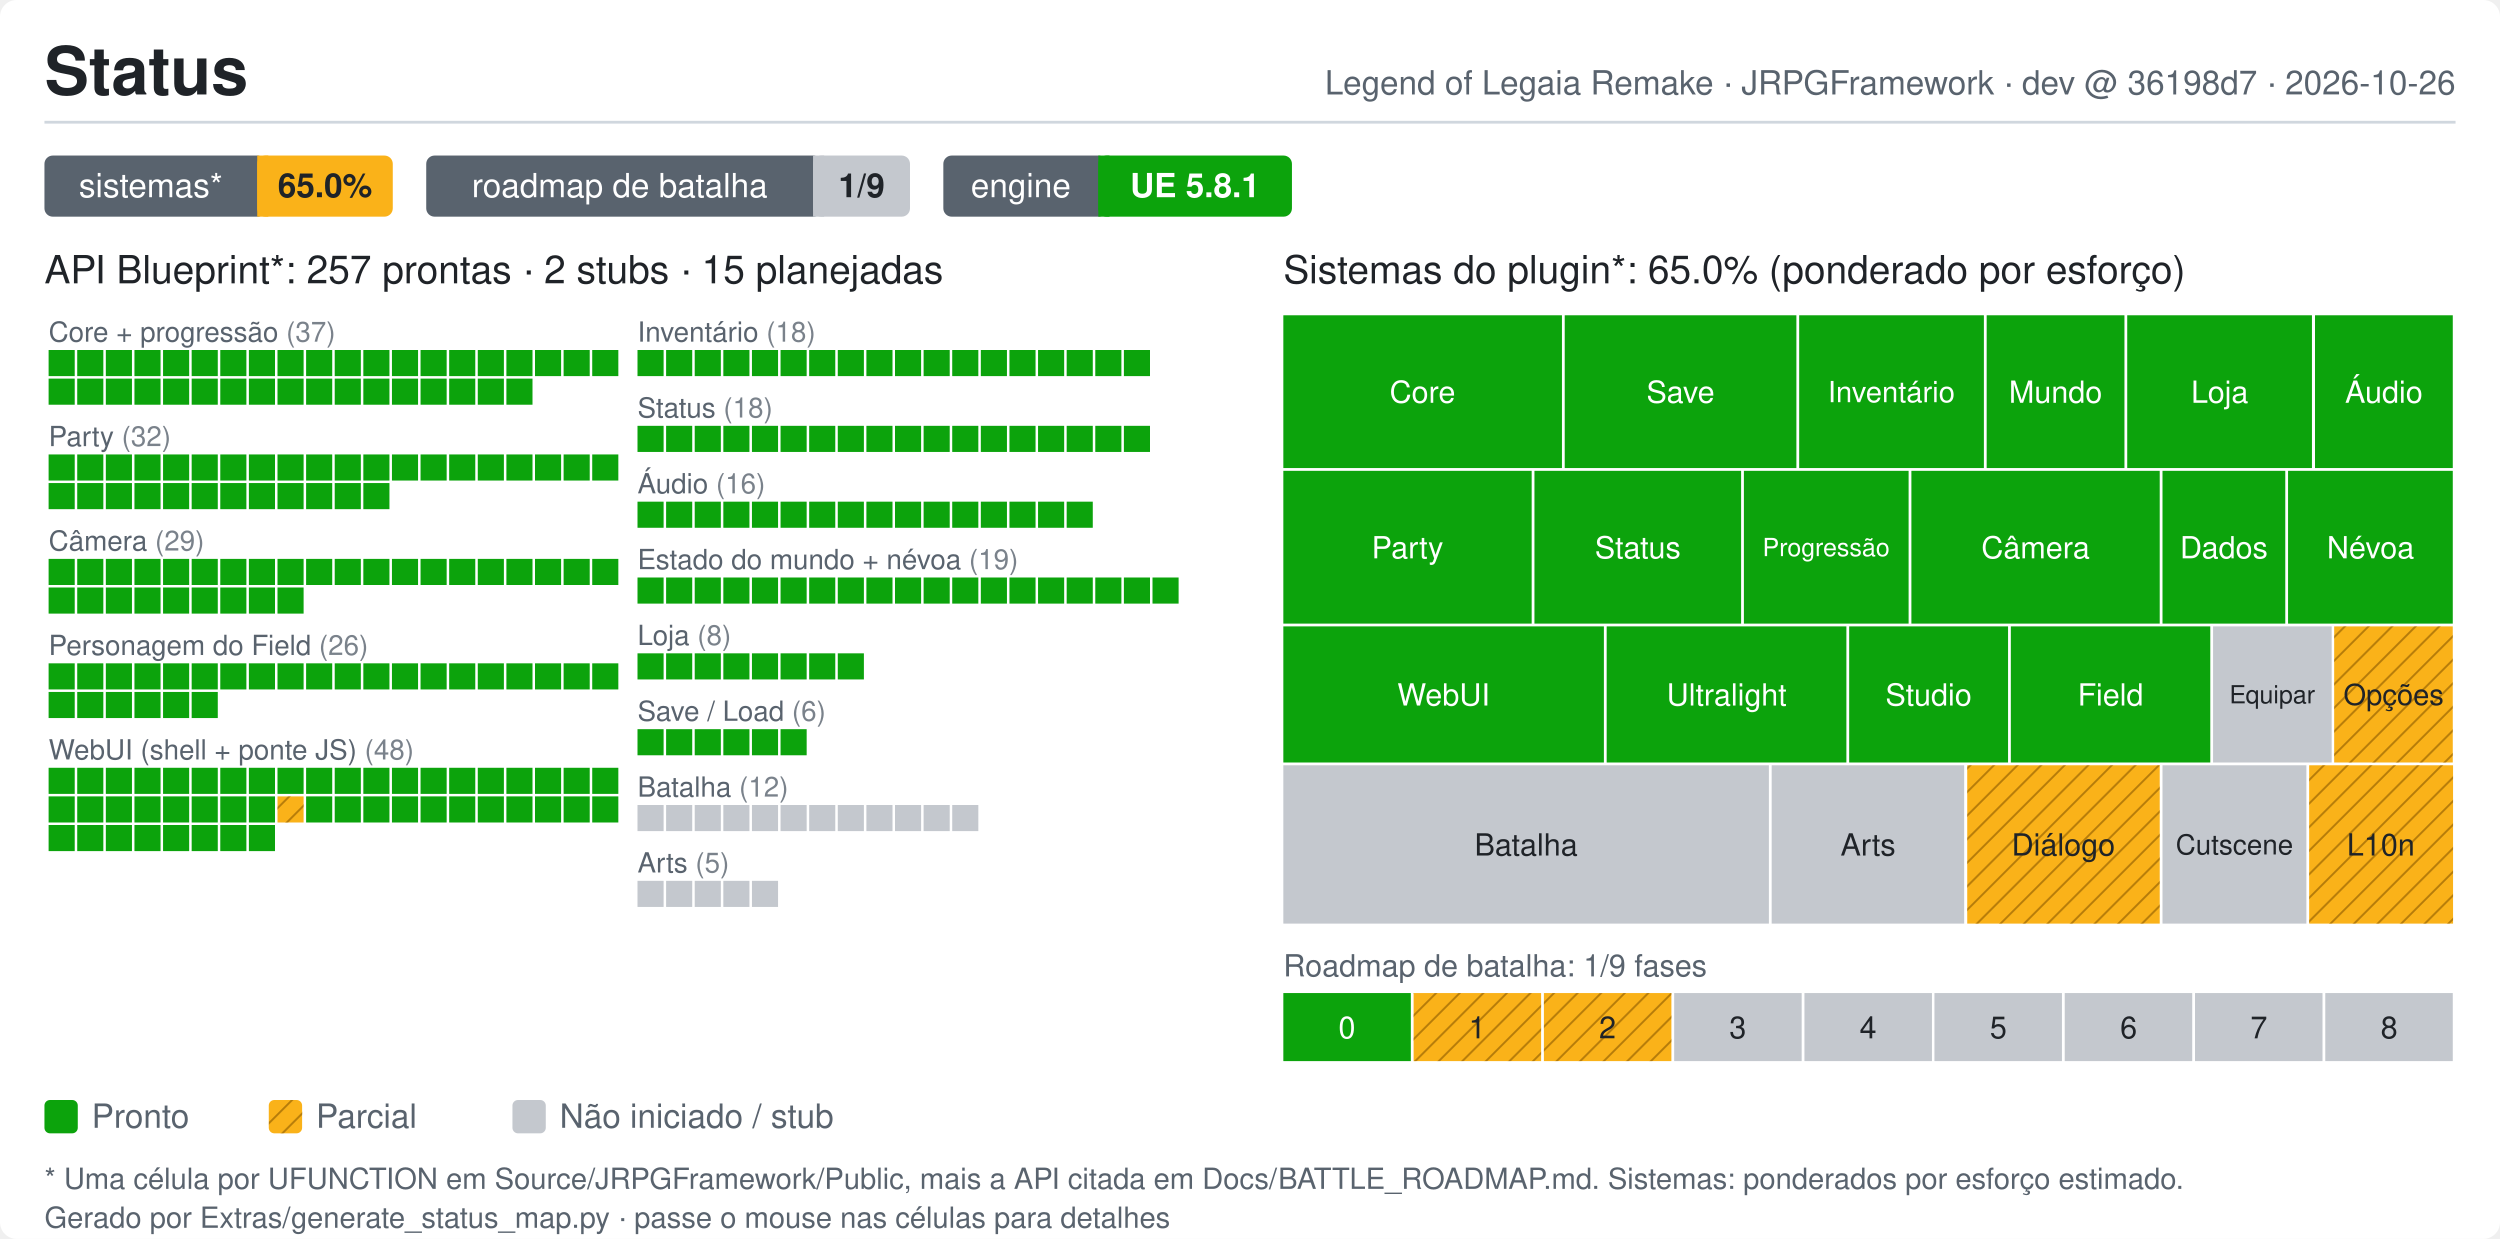
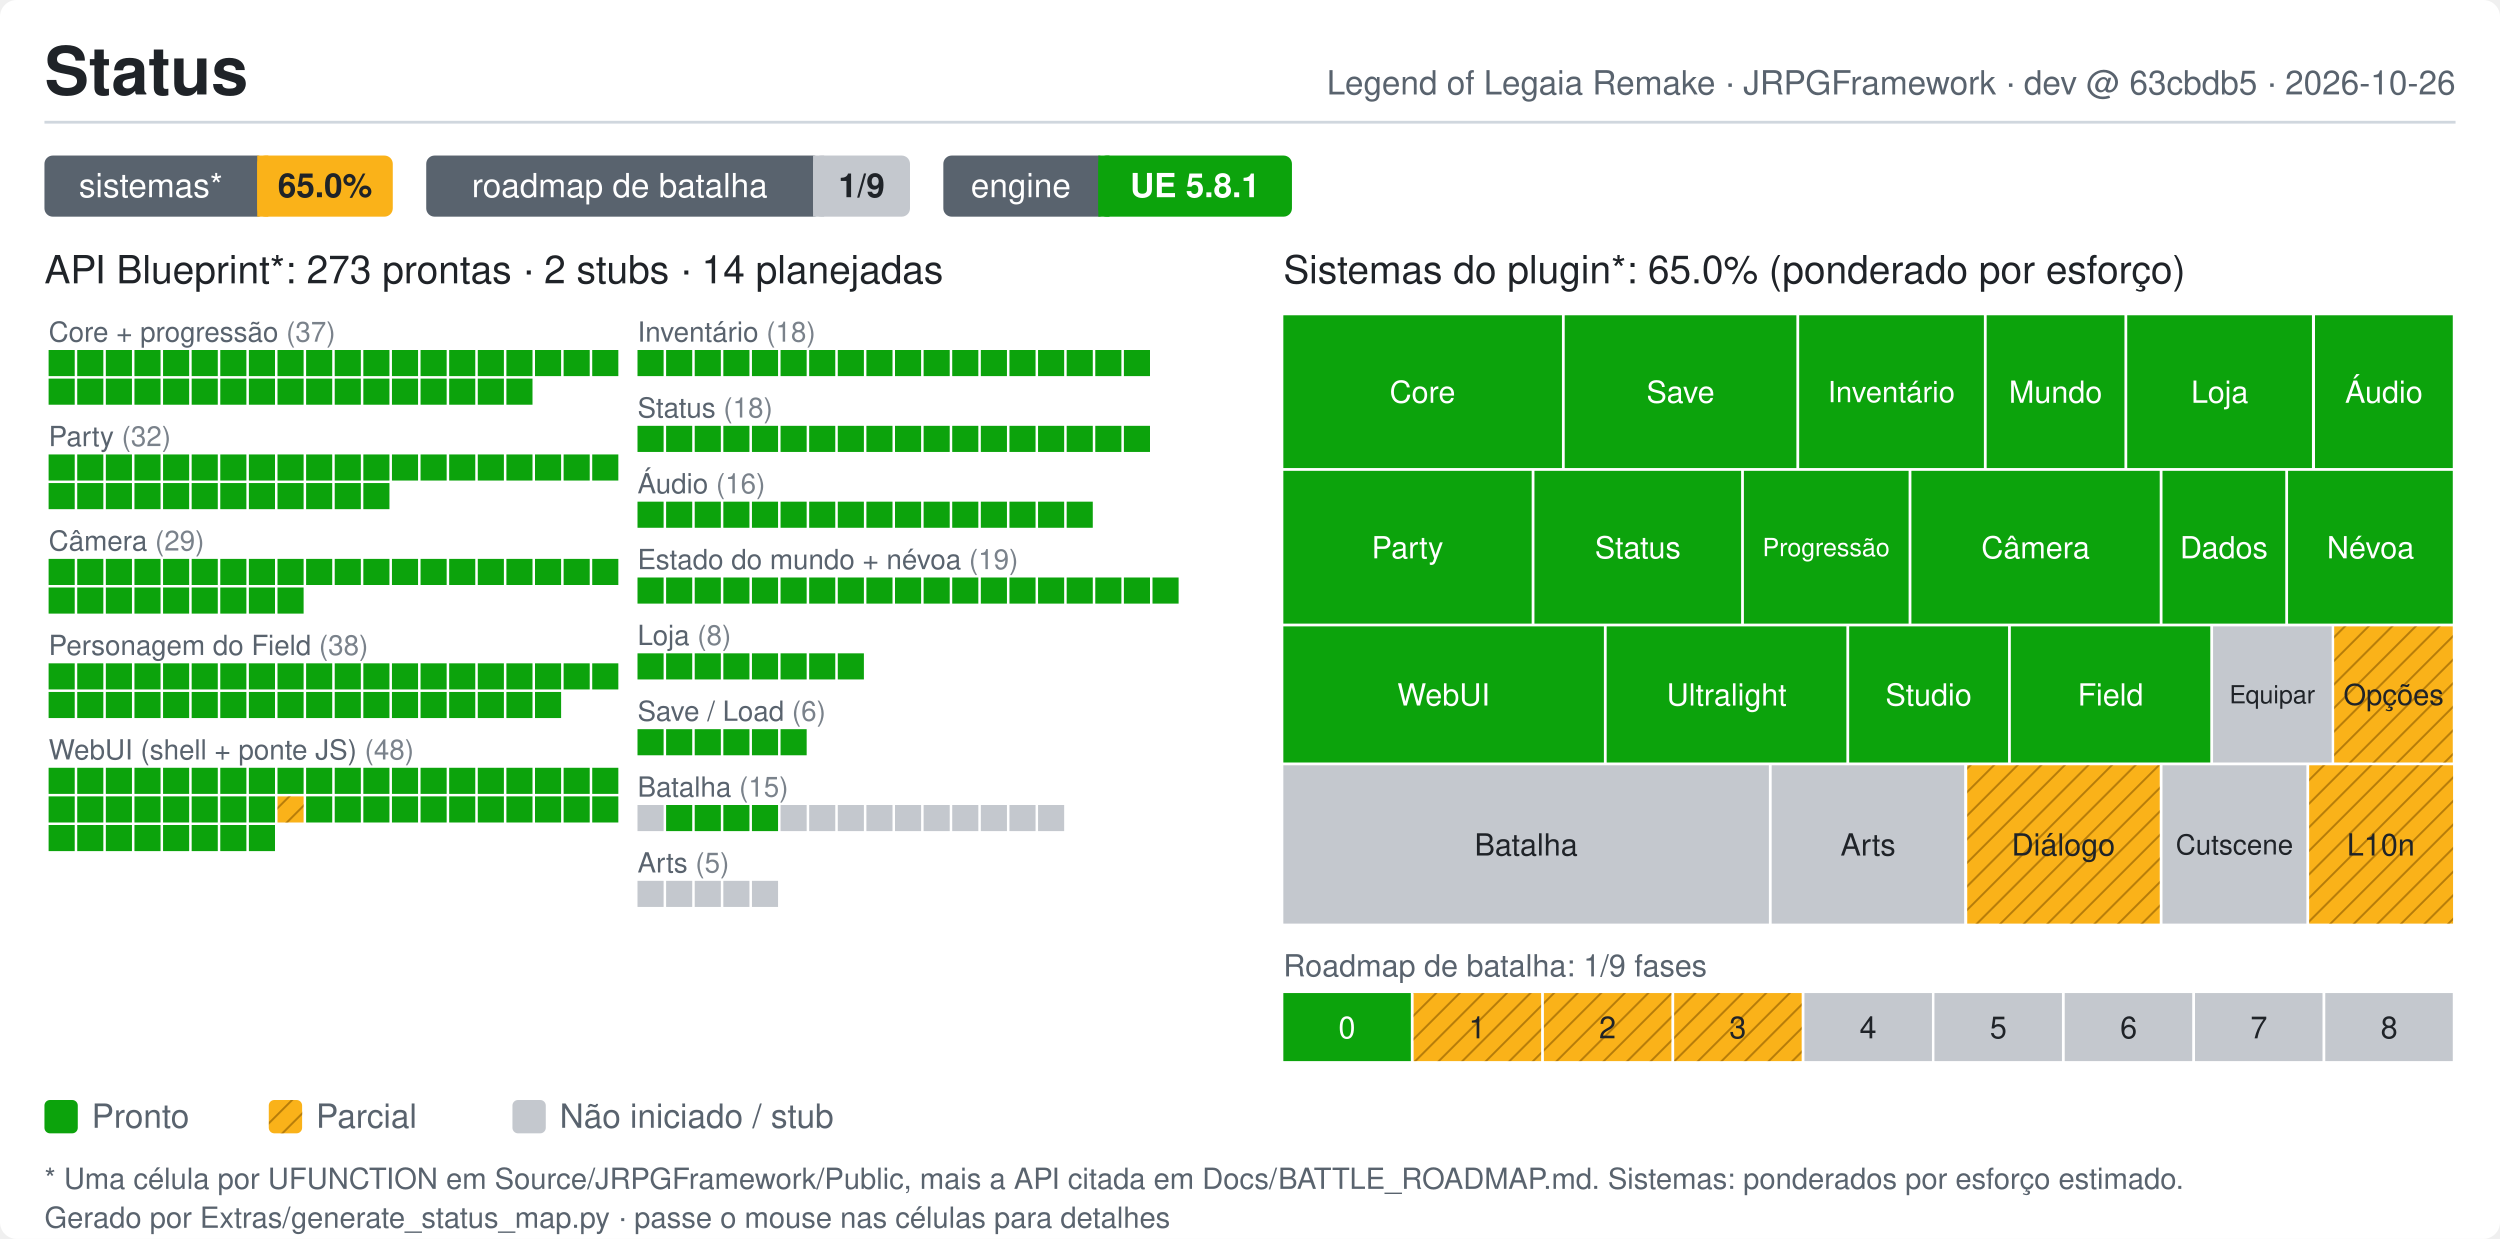
<svg xmlns="http://www.w3.org/2000/svg" width="900" height="446" viewBox="0 0 900 446" font-family="-apple-system,BlinkMacSystemFont,'Segoe UI',Helvetica,Arial,sans-serif" role="img" aria-labelledby="status-title">
  <style>
  .bg { fill: #ffffff; }
  .rule { stroke: #d0d7de; }
  .t1 { fill: #1f2328; }
  .t2 { fill: #59636e; }
  .ok { fill: #0ca30c; }
  .partial { fill: #fab219; }
  .pending { fill: #c4c8ce; }
  .hatch { stroke: #8a5a00; }
  .badge-k { fill: #59636e; }
  .badge-t { fill: #ffffff; }
  .txt-dark { fill: #1f2328; }
  .txt-pending { fill: #1f2328; }
  .panel { fill: #ffffff; }
  @media (prefers-color-scheme: dark) {
    .bg { fill: #0d1117; }
    .rule { stroke: #30363d; }
    .t1 { fill: #e6edf3; }
    .t2 { fill: #9198a1; }
    .pending { fill: #4b525c; }
    .badge-k { fill: #3d444d; }
    .txt-pending { fill: #e6edf3; }
    .panel { fill: #0d1117; }
  }
</style>
  <defs>
    <pattern id="hatch" width="6" height="6" patternUnits="userSpaceOnUse" patternTransform="rotate(45)">
      <line class="hatch" x1="0" y1="0" x2="0" y2="6" stroke-width="1.5" stroke-opacity=".55" />
    </pattern>
  </defs>
  <rect class="bg" width="900" height="446" rx="6" />
  <text class="t1" x="16" y="34" font-size="24" font-weight="600">Status</text>
-   <text class="t2" x="884" y="34" font-size="12" text-anchor="end">Legend of Legaia Remake · JRPGFramework · dev @ 36198d7 · 2026-10-26</text>
+   <text class="t2" x="884" y="34" font-size="12" text-anchor="end">Legend of Legaia Remake · JRPGFramework · dev @ 63cbdb5 · 2026-10-26</text>
  <line class="rule" x1="16" y1="44" x2="884" y2="44" stroke-width="1" />
  <rect class="badge-k" x="16" y="56" width="79.6" height="22" rx="3" />
  <rect class="partial" x="92.6" y="56" width="48.8" height="22" rx="3" />
  <rect class="partial" x="92.6" y="56" width="4" height="22" />
  <text class="badge-t" x="54.3" y="71" font-size="12" text-anchor="middle">sistemas*</text>
  <text class="txt-dark" x="117.0" y="71" font-size="12" font-weight="600" text-anchor="middle">65.0%</text>
  <rect class="badge-k" x="153.44" y="56" width="142.3" height="22" rx="3" />
  <rect class="pending" x="292.7" y="56" width="34.9" height="22" rx="3" />
  <rect class="pending" x="292.7" y="56" width="4" height="22" />
  <text class="badge-t" x="223.1" y="71" font-size="12" text-anchor="middle">roadmap de batalha</text>
  <text class="txt-pending" x="310.2" y="71" font-size="12" font-weight="600" text-anchor="middle">1/9</text>
  <rect class="badge-k" x="339.6" y="56" width="58.8" height="22" rx="3" />
  <rect class="ok" x="395.4" y="56" width="69.7" height="22" rx="3" />
  <rect class="ok" x="395.4" y="56" width="4" height="22" />
  <text class="badge-t" x="367.5" y="71" font-size="12" text-anchor="middle">engine</text>
  <text class="badge-t" x="430.2" y="71" font-size="12" font-weight="600" text-anchor="middle">UE 5.8.1</text>
-   <text class="t1" x="16" y="102" font-size="14">API Blueprint*: 257 prontas · 2 stubs · 15 planejadas</text>
+   <text class="t1" x="16" y="102" font-size="14">API Blueprint*: 273 prontas · 2 stubs · 14 planejadas</text>
  <rect class="panel" x="16" y="112" width="424" height="270" />
  <text class="t2" x="17.5" y="123.0" font-size="10">Core + progressão <tspan class="t2" fill-opacity=".8">(37)</tspan>
  </text>
  <rect class="ok" x="17.5" y="126.0" width="9.4" height="9.4" />
  <rect class="ok" x="27.8" y="126.0" width="9.4" height="9.4" />
  <rect class="ok" x="38.1" y="126.0" width="9.4" height="9.4" />
  <rect class="ok" x="48.4" y="126.0" width="9.4" height="9.4" />
  <rect class="ok" x="58.7" y="126.0" width="9.4" height="9.4" />
  <rect class="ok" x="69.0" y="126.0" width="9.4" height="9.4" />
  <rect class="ok" x="79.3" y="126.0" width="9.4" height="9.4" />
  <rect class="ok" x="89.6" y="126.0" width="9.4" height="9.4" />
  <rect class="ok" x="99.9" y="126.0" width="9.4" height="9.4" />
  <rect class="ok" x="110.2" y="126.0" width="9.4" height="9.4" />
  <rect class="ok" x="120.5" y="126.0" width="9.4" height="9.4" />
  <rect class="ok" x="130.8" y="126.0" width="9.4" height="9.4" />
  <rect class="ok" x="141.1" y="126.0" width="9.4" height="9.4" />
  <rect class="ok" x="151.4" y="126.0" width="9.4" height="9.4" />
  <rect class="ok" x="161.7" y="126.0" width="9.4" height="9.4" />
  <rect class="ok" x="172.0" y="126.0" width="9.4" height="9.4" />
  <rect class="ok" x="182.3" y="126.0" width="9.4" height="9.4" />
  <rect class="ok" x="192.6" y="126.0" width="9.4" height="9.4" />
  <rect class="ok" x="202.9" y="126.0" width="9.4" height="9.4" />
  <rect class="ok" x="213.2" y="126.0" width="9.4" height="9.4" />
  <rect class="ok" x="17.5" y="136.3" width="9.4" height="9.4" />
  <rect class="ok" x="27.8" y="136.3" width="9.4" height="9.4" />
  <rect class="ok" x="38.1" y="136.3" width="9.4" height="9.4" />
  <rect class="ok" x="48.4" y="136.3" width="9.4" height="9.4" />
  <rect class="ok" x="58.7" y="136.3" width="9.4" height="9.4" />
  <rect class="ok" x="69.0" y="136.3" width="9.4" height="9.4" />
  <rect class="ok" x="79.3" y="136.3" width="9.4" height="9.4" />
  <rect class="ok" x="89.6" y="136.3" width="9.4" height="9.4" />
  <rect class="ok" x="99.9" y="136.3" width="9.4" height="9.4" />
  <rect class="ok" x="110.2" y="136.3" width="9.4" height="9.4" />
  <rect class="ok" x="120.5" y="136.3" width="9.4" height="9.4" />
  <rect class="ok" x="130.8" y="136.3" width="9.4" height="9.4" />
  <rect class="ok" x="141.1" y="136.3" width="9.4" height="9.4" />
  <rect class="ok" x="151.4" y="136.3" width="9.4" height="9.4" />
  <rect class="ok" x="161.7" y="136.3" width="9.4" height="9.4" />
  <rect class="ok" x="172.0" y="136.3" width="9.4" height="9.4" />
  <rect class="ok" x="182.3" y="136.3" width="9.4" height="9.4" />
  <text class="t2" x="17.5" y="160.6" font-size="10">Party <tspan class="t2" fill-opacity=".8">(32)</tspan>
  </text>
  <rect class="ok" x="17.5" y="163.6" width="9.4" height="9.4" />
  <rect class="ok" x="27.8" y="163.6" width="9.4" height="9.4" />
  <rect class="ok" x="38.1" y="163.6" width="9.4" height="9.4" />
  <rect class="ok" x="48.4" y="163.6" width="9.4" height="9.4" />
  <rect class="ok" x="58.7" y="163.6" width="9.4" height="9.4" />
  <rect class="ok" x="69.0" y="163.6" width="9.4" height="9.4" />
  <rect class="ok" x="79.3" y="163.6" width="9.4" height="9.4" />
  <rect class="ok" x="89.6" y="163.6" width="9.4" height="9.4" />
  <rect class="ok" x="99.9" y="163.6" width="9.4" height="9.4" />
  <rect class="ok" x="110.2" y="163.6" width="9.4" height="9.4" />
  <rect class="ok" x="120.5" y="163.6" width="9.4" height="9.4" />
  <rect class="ok" x="130.8" y="163.6" width="9.4" height="9.4" />
  <rect class="ok" x="141.1" y="163.6" width="9.4" height="9.4" />
  <rect class="ok" x="151.4" y="163.6" width="9.4" height="9.4" />
  <rect class="ok" x="161.7" y="163.6" width="9.4" height="9.4" />
  <rect class="ok" x="172.0" y="163.6" width="9.4" height="9.4" />
  <rect class="ok" x="182.3" y="163.6" width="9.4" height="9.4" />
  <rect class="ok" x="192.6" y="163.6" width="9.4" height="9.4" />
  <rect class="ok" x="202.9" y="163.6" width="9.4" height="9.4" />
  <rect class="ok" x="213.2" y="163.6" width="9.4" height="9.4" />
  <rect class="ok" x="17.5" y="173.9" width="9.4" height="9.4" />
  <rect class="ok" x="27.8" y="173.9" width="9.4" height="9.4" />
  <rect class="ok" x="38.1" y="173.9" width="9.4" height="9.4" />
  <rect class="ok" x="48.4" y="173.9" width="9.4" height="9.4" />
  <rect class="ok" x="58.7" y="173.9" width="9.4" height="9.4" />
  <rect class="ok" x="69.0" y="173.9" width="9.4" height="9.4" />
  <rect class="ok" x="79.3" y="173.9" width="9.4" height="9.4" />
  <rect class="ok" x="89.6" y="173.9" width="9.4" height="9.4" />
  <rect class="ok" x="99.9" y="173.9" width="9.4" height="9.4" />
  <rect class="ok" x="110.2" y="173.9" width="9.4" height="9.4" />
  <rect class="ok" x="120.5" y="173.9" width="9.4" height="9.4" />
  <rect class="ok" x="130.8" y="173.9" width="9.4" height="9.4" />
  <text class="t2" x="17.5" y="198.2" font-size="10">Câmera <tspan class="t2" fill-opacity=".8">(29)</tspan>
  </text>
  <rect class="ok" x="17.5" y="201.2" width="9.4" height="9.4" />
  <rect class="ok" x="27.8" y="201.2" width="9.4" height="9.4" />
  <rect class="ok" x="38.1" y="201.2" width="9.4" height="9.4" />
  <rect class="ok" x="48.4" y="201.2" width="9.4" height="9.4" />
  <rect class="ok" x="58.7" y="201.2" width="9.4" height="9.4" />
  <rect class="ok" x="69.0" y="201.2" width="9.4" height="9.4" />
  <rect class="ok" x="79.3" y="201.2" width="9.4" height="9.4" />
  <rect class="ok" x="89.6" y="201.2" width="9.4" height="9.4" />
  <rect class="ok" x="99.9" y="201.2" width="9.4" height="9.4" />
  <rect class="ok" x="110.2" y="201.2" width="9.4" height="9.4" />
  <rect class="ok" x="120.5" y="201.2" width="9.4" height="9.4" />
  <rect class="ok" x="130.8" y="201.2" width="9.4" height="9.4" />
  <rect class="ok" x="141.1" y="201.2" width="9.4" height="9.4" />
  <rect class="ok" x="151.4" y="201.2" width="9.4" height="9.4" />
  <rect class="ok" x="161.7" y="201.2" width="9.4" height="9.4" />
  <rect class="ok" x="172.0" y="201.2" width="9.4" height="9.4" />
  <rect class="ok" x="182.3" y="201.2" width="9.4" height="9.4" />
  <rect class="ok" x="192.6" y="201.2" width="9.4" height="9.4" />
  <rect class="ok" x="202.9" y="201.2" width="9.4" height="9.4" />
  <rect class="ok" x="213.2" y="201.2" width="9.4" height="9.4" />
  <rect class="ok" x="17.5" y="211.5" width="9.4" height="9.4" />
  <rect class="ok" x="27.8" y="211.5" width="9.4" height="9.4" />
  <rect class="ok" x="38.1" y="211.5" width="9.4" height="9.4" />
  <rect class="ok" x="48.4" y="211.5" width="9.4" height="9.4" />
  <rect class="ok" x="58.7" y="211.5" width="9.4" height="9.4" />
  <rect class="ok" x="69.0" y="211.5" width="9.4" height="9.4" />
  <rect class="ok" x="79.3" y="211.5" width="9.4" height="9.4" />
  <rect class="ok" x="89.6" y="211.5" width="9.4" height="9.4" />
  <rect class="ok" x="99.9" y="211.5" width="9.4" height="9.4" />
-   <text class="t2" x="17.5" y="235.8" font-size="10">Personagem do Field <tspan class="t2" fill-opacity=".8">(26)</tspan>
+   <text class="t2" x="17.5" y="235.8" font-size="10">Personagem do Field <tspan class="t2" fill-opacity=".8">(38)</tspan>
  </text>
  <rect class="ok" x="17.5" y="238.8" width="9.4" height="9.4" />
  <rect class="ok" x="27.8" y="238.8" width="9.4" height="9.4" />
  <rect class="ok" x="38.1" y="238.8" width="9.4" height="9.4" />
  <rect class="ok" x="48.4" y="238.8" width="9.4" height="9.4" />
  <rect class="ok" x="58.7" y="238.8" width="9.4" height="9.4" />
  <rect class="ok" x="69.0" y="238.8" width="9.4" height="9.4" />
  <rect class="ok" x="79.3" y="238.8" width="9.4" height="9.4" />
  <rect class="ok" x="89.6" y="238.8" width="9.4" height="9.4" />
  <rect class="ok" x="99.9" y="238.8" width="9.4" height="9.4" />
  <rect class="ok" x="110.2" y="238.8" width="9.4" height="9.4" />
  <rect class="ok" x="120.5" y="238.8" width="9.4" height="9.4" />
  <rect class="ok" x="130.8" y="238.8" width="9.4" height="9.4" />
  <rect class="ok" x="141.1" y="238.8" width="9.4" height="9.4" />
  <rect class="ok" x="151.4" y="238.8" width="9.4" height="9.4" />
  <rect class="ok" x="161.7" y="238.8" width="9.4" height="9.4" />
  <rect class="ok" x="172.0" y="238.8" width="9.4" height="9.4" />
  <rect class="ok" x="182.3" y="238.8" width="9.4" height="9.4" />
  <rect class="ok" x="192.6" y="238.8" width="9.4" height="9.4" />
  <rect class="ok" x="202.9" y="238.8" width="9.4" height="9.4" />
  <rect class="ok" x="213.2" y="238.8" width="9.4" height="9.4" />
  <rect class="ok" x="17.5" y="249.1" width="9.4" height="9.4" />
  <rect class="ok" x="27.8" y="249.1" width="9.4" height="9.4" />
  <rect class="ok" x="38.1" y="249.1" width="9.4" height="9.4" />
  <rect class="ok" x="48.4" y="249.1" width="9.4" height="9.4" />
  <rect class="ok" x="58.7" y="249.1" width="9.4" height="9.4" />
  <rect class="ok" x="69.0" y="249.1" width="9.4" height="9.4" />
+   <rect class="ok" x="79.3" y="249.1" width="9.4" height="9.4" />
+   <rect class="ok" x="89.6" y="249.1" width="9.4" height="9.4" />
+   <rect class="ok" x="99.9" y="249.1" width="9.4" height="9.4" />
+   <rect class="ok" x="110.2" y="249.1" width="9.4" height="9.4" />
+   <rect class="ok" x="120.5" y="249.1" width="9.4" height="9.4" />
+   <rect class="ok" x="130.8" y="249.1" width="9.4" height="9.4" />
+   <rect class="ok" x="141.1" y="249.1" width="9.4" height="9.4" />
+   <rect class="ok" x="151.4" y="249.1" width="9.4" height="9.4" />
+   <rect class="ok" x="161.7" y="249.1" width="9.4" height="9.4" />
+   <rect class="ok" x="172.0" y="249.1" width="9.4" height="9.4" />
+   <rect class="ok" x="182.3" y="249.1" width="9.4" height="9.4" />
+   <rect class="ok" x="192.6" y="249.1" width="9.4" height="9.4" />
  <text class="t2" x="17.5" y="273.4" font-size="10">WebUI (shell + ponte JS) <tspan class="t2" fill-opacity=".8">(48)</tspan>
  </text>
  <rect class="ok" x="17.5" y="276.4" width="9.4" height="9.4" />
  <rect class="ok" x="27.8" y="276.4" width="9.4" height="9.4" />
  <rect class="ok" x="38.1" y="276.4" width="9.4" height="9.4" />
  <rect class="ok" x="48.4" y="276.4" width="9.4" height="9.4" />
  <rect class="ok" x="58.7" y="276.4" width="9.4" height="9.4" />
  <rect class="ok" x="69.0" y="276.4" width="9.4" height="9.4" />
  <rect class="ok" x="79.3" y="276.4" width="9.4" height="9.4" />
  <rect class="ok" x="89.6" y="276.4" width="9.4" height="9.4" />
  <rect class="ok" x="99.9" y="276.4" width="9.4" height="9.4" />
  <rect class="ok" x="110.2" y="276.4" width="9.4" height="9.4" />
  <rect class="ok" x="120.5" y="276.4" width="9.4" height="9.4" />
  <rect class="ok" x="130.8" y="276.4" width="9.4" height="9.4" />
  <rect class="ok" x="141.1" y="276.4" width="9.4" height="9.4" />
  <rect class="ok" x="151.4" y="276.4" width="9.4" height="9.4" />
  <rect class="ok" x="161.7" y="276.4" width="9.4" height="9.4" />
  <rect class="ok" x="172.0" y="276.4" width="9.4" height="9.4" />
  <rect class="ok" x="182.3" y="276.4" width="9.4" height="9.4" />
  <rect class="ok" x="192.6" y="276.4" width="9.4" height="9.4" />
  <rect class="ok" x="202.9" y="276.4" width="9.4" height="9.4" />
  <rect class="ok" x="213.2" y="276.4" width="9.4" height="9.4" />
  <rect class="ok" x="17.5" y="286.7" width="9.4" height="9.4" />
  <rect class="ok" x="27.8" y="286.7" width="9.4" height="9.4" />
  <rect class="ok" x="38.1" y="286.7" width="9.4" height="9.4" />
  <rect class="ok" x="48.4" y="286.7" width="9.4" height="9.4" />
  <rect class="ok" x="58.7" y="286.7" width="9.4" height="9.4" />
  <rect class="ok" x="69.0" y="286.7" width="9.4" height="9.4" />
  <rect class="ok" x="79.3" y="286.7" width="9.4" height="9.4" />
  <rect class="ok" x="89.6" y="286.7" width="9.4" height="9.4" />
  <rect class="partial" x="99.9" y="286.7" width="9.4" height="9.4" />
  <rect x="99.9" y="286.7" width="9.4" height="9.4" fill="url(#hatch)" pointer-events="none" />
  <rect class="ok" x="110.2" y="286.7" width="9.4" height="9.4" />
  <rect class="ok" x="120.5" y="286.7" width="9.4" height="9.4" />
  <rect class="ok" x="130.8" y="286.7" width="9.4" height="9.4" />
  <rect class="ok" x="141.1" y="286.7" width="9.4" height="9.4" />
  <rect class="ok" x="151.4" y="286.7" width="9.4" height="9.4" />
  <rect class="ok" x="161.7" y="286.7" width="9.4" height="9.4" />
  <rect class="ok" x="172.0" y="286.7" width="9.4" height="9.4" />
  <rect class="ok" x="182.3" y="286.7" width="9.4" height="9.4" />
  <rect class="ok" x="192.6" y="286.7" width="9.4" height="9.4" />
  <rect class="ok" x="202.9" y="286.7" width="9.4" height="9.4" />
  <rect class="ok" x="213.2" y="286.7" width="9.4" height="9.4" />
  <rect class="ok" x="17.5" y="297.0" width="9.4" height="9.4" />
  <rect class="ok" x="27.8" y="297.0" width="9.4" height="9.4" />
  <rect class="ok" x="38.1" y="297.0" width="9.4" height="9.4" />
  <rect class="ok" x="48.4" y="297.0" width="9.4" height="9.4" />
  <rect class="ok" x="58.7" y="297.0" width="9.4" height="9.4" />
  <rect class="ok" x="69.0" y="297.0" width="9.4" height="9.4" />
  <rect class="ok" x="79.3" y="297.0" width="9.4" height="9.4" />
  <rect class="ok" x="89.6" y="297.0" width="9.4" height="9.4" />
  <text class="t2" x="229.5" y="123.0" font-size="10">Inventário <tspan class="t2" fill-opacity=".8">(18)</tspan>
  </text>
  <rect class="ok" x="229.5" y="126.0" width="9.4" height="9.4" />
  <rect class="ok" x="239.8" y="126.0" width="9.4" height="9.4" />
  <rect class="ok" x="250.1" y="126.0" width="9.4" height="9.4" />
  <rect class="ok" x="260.4" y="126.0" width="9.4" height="9.4" />
  <rect class="ok" x="270.7" y="126.0" width="9.4" height="9.4" />
  <rect class="ok" x="281.0" y="126.0" width="9.4" height="9.4" />
  <rect class="ok" x="291.3" y="126.0" width="9.4" height="9.4" />
  <rect class="ok" x="301.6" y="126.0" width="9.4" height="9.4" />
  <rect class="ok" x="311.9" y="126.0" width="9.4" height="9.4" />
  <rect class="ok" x="322.2" y="126.0" width="9.4" height="9.4" />
  <rect class="ok" x="332.5" y="126.0" width="9.4" height="9.4" />
  <rect class="ok" x="342.8" y="126.0" width="9.4" height="9.4" />
  <rect class="ok" x="353.1" y="126.0" width="9.4" height="9.4" />
  <rect class="ok" x="363.4" y="126.0" width="9.4" height="9.4" />
  <rect class="ok" x="373.7" y="126.0" width="9.4" height="9.4" />
  <rect class="ok" x="384.0" y="126.0" width="9.4" height="9.4" />
  <rect class="ok" x="394.3" y="126.0" width="9.4" height="9.4" />
  <rect class="ok" x="404.6" y="126.0" width="9.4" height="9.4" />
  <text class="t2" x="229.5" y="150.3" font-size="10">Status <tspan class="t2" fill-opacity=".8">(18)</tspan>
  </text>
  <rect class="ok" x="229.5" y="153.3" width="9.4" height="9.4" />
  <rect class="ok" x="239.8" y="153.3" width="9.4" height="9.4" />
  <rect class="ok" x="250.1" y="153.3" width="9.4" height="9.4" />
  <rect class="ok" x="260.4" y="153.3" width="9.4" height="9.4" />
  <rect class="ok" x="270.7" y="153.3" width="9.4" height="9.4" />
  <rect class="ok" x="281.0" y="153.3" width="9.4" height="9.4" />
  <rect class="ok" x="291.3" y="153.3" width="9.4" height="9.4" />
  <rect class="ok" x="301.6" y="153.3" width="9.4" height="9.4" />
  <rect class="ok" x="311.9" y="153.3" width="9.4" height="9.4" />
  <rect class="ok" x="322.2" y="153.3" width="9.4" height="9.4" />
  <rect class="ok" x="332.5" y="153.3" width="9.4" height="9.4" />
  <rect class="ok" x="342.8" y="153.3" width="9.4" height="9.4" />
  <rect class="ok" x="353.1" y="153.3" width="9.4" height="9.4" />
  <rect class="ok" x="363.4" y="153.3" width="9.4" height="9.4" />
  <rect class="ok" x="373.7" y="153.3" width="9.4" height="9.4" />
  <rect class="ok" x="384.0" y="153.3" width="9.4" height="9.4" />
  <rect class="ok" x="394.3" y="153.3" width="9.4" height="9.4" />
  <rect class="ok" x="404.6" y="153.3" width="9.4" height="9.4" />
  <text class="t2" x="229.5" y="177.6" font-size="10">Áudio <tspan class="t2" fill-opacity=".8">(16)</tspan>
  </text>
  <rect class="ok" x="229.5" y="180.6" width="9.4" height="9.4" />
  <rect class="ok" x="239.8" y="180.6" width="9.4" height="9.4" />
  <rect class="ok" x="250.1" y="180.6" width="9.4" height="9.4" />
  <rect class="ok" x="260.4" y="180.6" width="9.4" height="9.4" />
  <rect class="ok" x="270.7" y="180.6" width="9.4" height="9.4" />
  <rect class="ok" x="281.0" y="180.6" width="9.4" height="9.4" />
  <rect class="ok" x="291.3" y="180.6" width="9.4" height="9.4" />
  <rect class="ok" x="301.6" y="180.6" width="9.4" height="9.4" />
  <rect class="ok" x="311.9" y="180.6" width="9.4" height="9.4" />
  <rect class="ok" x="322.2" y="180.6" width="9.4" height="9.4" />
  <rect class="ok" x="332.5" y="180.6" width="9.4" height="9.4" />
  <rect class="ok" x="342.8" y="180.6" width="9.4" height="9.4" />
  <rect class="ok" x="353.1" y="180.6" width="9.4" height="9.4" />
  <rect class="ok" x="363.4" y="180.6" width="9.4" height="9.4" />
  <rect class="ok" x="373.7" y="180.6" width="9.4" height="9.4" />
  <rect class="ok" x="384.0" y="180.6" width="9.4" height="9.4" />
  <text class="t2" x="229.5" y="204.9" font-size="10">Estado do mundo + névoa <tspan class="t2" fill-opacity=".8">(19)</tspan>
  </text>
  <rect class="ok" x="229.5" y="207.9" width="9.4" height="9.4" />
  <rect class="ok" x="239.8" y="207.9" width="9.4" height="9.4" />
  <rect class="ok" x="250.1" y="207.9" width="9.4" height="9.4" />
  <rect class="ok" x="260.4" y="207.9" width="9.4" height="9.4" />
  <rect class="ok" x="270.7" y="207.9" width="9.4" height="9.4" />
  <rect class="ok" x="281.0" y="207.9" width="9.4" height="9.4" />
  <rect class="ok" x="291.3" y="207.9" width="9.4" height="9.4" />
  <rect class="ok" x="301.6" y="207.9" width="9.4" height="9.4" />
  <rect class="ok" x="311.9" y="207.9" width="9.4" height="9.4" />
  <rect class="ok" x="322.2" y="207.9" width="9.4" height="9.4" />
  <rect class="ok" x="332.5" y="207.9" width="9.4" height="9.4" />
  <rect class="ok" x="342.8" y="207.9" width="9.4" height="9.4" />
  <rect class="ok" x="353.1" y="207.9" width="9.4" height="9.4" />
  <rect class="ok" x="363.4" y="207.9" width="9.4" height="9.4" />
  <rect class="ok" x="373.7" y="207.9" width="9.4" height="9.4" />
  <rect class="ok" x="384.0" y="207.9" width="9.4" height="9.4" />
  <rect class="ok" x="394.3" y="207.9" width="9.4" height="9.4" />
  <rect class="ok" x="404.6" y="207.9" width="9.4" height="9.4" />
  <rect class="ok" x="414.9" y="207.9" width="9.4" height="9.4" />
  <text class="t2" x="229.5" y="232.2" font-size="10">Loja <tspan class="t2" fill-opacity=".8">(8)</tspan>
  </text>
  <rect class="ok" x="229.5" y="235.2" width="9.4" height="9.4" />
  <rect class="ok" x="239.8" y="235.2" width="9.4" height="9.4" />
  <rect class="ok" x="250.1" y="235.2" width="9.4" height="9.4" />
  <rect class="ok" x="260.4" y="235.2" width="9.4" height="9.4" />
  <rect class="ok" x="270.7" y="235.2" width="9.4" height="9.4" />
  <rect class="ok" x="281.0" y="235.2" width="9.4" height="9.4" />
  <rect class="ok" x="291.3" y="235.2" width="9.4" height="9.4" />
  <rect class="ok" x="301.6" y="235.2" width="9.4" height="9.4" />
  <text class="t2" x="229.5" y="259.5" font-size="10">Save / Load <tspan class="t2" fill-opacity=".8">(6)</tspan>
  </text>
  <rect class="ok" x="229.5" y="262.5" width="9.4" height="9.4" />
  <rect class="ok" x="239.8" y="262.5" width="9.4" height="9.4" />
  <rect class="ok" x="250.1" y="262.5" width="9.4" height="9.4" />
  <rect class="ok" x="260.4" y="262.5" width="9.4" height="9.4" />
  <rect class="ok" x="270.7" y="262.5" width="9.4" height="9.4" />
  <rect class="ok" x="281.0" y="262.5" width="9.4" height="9.4" />
-   <text class="t2" x="229.5" y="286.8" font-size="10">Batalha <tspan class="t2" fill-opacity=".8">(12)</tspan>
+   <text class="t2" x="229.5" y="286.8" font-size="10">Batalha <tspan class="t2" fill-opacity=".8">(15)</tspan>
  </text>
  <rect class="pending" x="229.5" y="289.8" width="9.4" height="9.4" />
-   <rect class="pending" x="239.8" y="289.8" width="9.4" height="9.4" />
-   <rect class="pending" x="250.1" y="289.8" width="9.4" height="9.4" />
-   <rect class="pending" x="260.4" y="289.8" width="9.4" height="9.4" />
-   <rect class="pending" x="270.7" y="289.8" width="9.4" height="9.4" />
+   <rect class="ok" x="239.8" y="289.8" width="9.4" height="9.4" />
+   <rect class="ok" x="250.1" y="289.8" width="9.4" height="9.4" />
+   <rect class="ok" x="260.4" y="289.8" width="9.4" height="9.4" />
+   <rect class="ok" x="270.7" y="289.8" width="9.4" height="9.4" />
  <rect class="pending" x="281.0" y="289.8" width="9.4" height="9.4" />
  <rect class="pending" x="291.3" y="289.8" width="9.4" height="9.4" />
  <rect class="pending" x="301.6" y="289.8" width="9.4" height="9.4" />
  <rect class="pending" x="311.9" y="289.8" width="9.4" height="9.4" />
  <rect class="pending" x="322.2" y="289.8" width="9.4" height="9.4" />
  <rect class="pending" x="332.5" y="289.8" width="9.4" height="9.4" />
  <rect class="pending" x="342.8" y="289.8" width="9.4" height="9.4" />
+   <rect class="pending" x="353.1" y="289.8" width="9.4" height="9.4" />
+   <rect class="pending" x="363.4" y="289.8" width="9.4" height="9.4" />
+   <rect class="pending" x="373.7" y="289.8" width="9.4" height="9.4" />
  <text class="t2" x="229.5" y="314.1" font-size="10">Arts <tspan class="t2" fill-opacity=".8">(5)</tspan>
  </text>
  <rect class="pending" x="229.5" y="317.1" width="9.4" height="9.4" />
  <rect class="pending" x="239.8" y="317.1" width="9.4" height="9.4" />
  <rect class="pending" x="250.1" y="317.1" width="9.4" height="9.4" />
  <rect class="pending" x="260.4" y="317.1" width="9.4" height="9.4" />
  <rect class="pending" x="270.7" y="317.1" width="9.4" height="9.4" />
  <text class="t1" x="462" y="102" font-size="14">Sistemas do plugin*: 65.0% (ponderado por esforço)</text>
  <rect class="ok" x="462.0" y="113.5" width="100.3" height="55.0" />
  <text class="badge-t" x="512.1" y="145.0" font-size="11" text-anchor="middle" pointer-events="none">Core</text>
  <rect class="ok" x="563.3" y="113.5" width="83.4" height="55.0" />
  <text class="badge-t" x="605.0" y="145.0" font-size="11" text-anchor="middle" pointer-events="none">Save</text>
  <rect class="ok" x="647.7" y="113.5" width="66.5" height="55.0" />
  <text class="badge-t" x="680.9" y="144.8" font-size="10.5" text-anchor="middle" pointer-events="none">Inventário</text>
  <rect class="ok" x="715.2" y="113.5" width="49.6" height="55.0" />
  <text class="badge-t" x="740.0" y="145.0" font-size="11" text-anchor="middle" pointer-events="none">Mundo</text>
  <rect class="ok" x="765.8" y="113.5" width="66.5" height="55.0" />
  <text class="badge-t" x="799.1" y="145.0" font-size="11" text-anchor="middle" pointer-events="none">Loja</text>
  <rect class="ok" x="833.4" y="113.5" width="49.6" height="55.0" />
  <text class="badge-t" x="858.2" y="145.0" font-size="11" text-anchor="middle" pointer-events="none">Áudio</text>
  <rect class="ok" x="462.0" y="169.5" width="89.4" height="55.0" />
  <text class="badge-t" x="506.7" y="201.0" font-size="11" text-anchor="middle" pointer-events="none">Party</text>
  <rect class="ok" x="552.4" y="169.5" width="74.4" height="55.0" />
  <text class="badge-t" x="589.6" y="201.0" font-size="11" text-anchor="middle" pointer-events="none">Status</text>
  <rect class="ok" x="627.8" y="169.5" width="59.3" height="55.0" />
  <text class="badge-t" x="657.4" y="200.2" font-size="9" text-anchor="middle" pointer-events="none">Progressão</text>
  <rect class="ok" x="688.1" y="169.5" width="89.4" height="55.0" />
  <text class="badge-t" x="732.8" y="201.0" font-size="11" text-anchor="middle" pointer-events="none">Câmera</text>
  <rect class="ok" x="778.5" y="169.5" width="44.2" height="55.0" />
  <text class="badge-t" x="800.6" y="201.0" font-size="11" text-anchor="middle" pointer-events="none">Dados</text>
  <rect class="ok" x="823.7" y="169.5" width="59.3" height="55.0" />
  <text class="badge-t" x="853.4" y="201.0" font-size="11" text-anchor="middle" pointer-events="none">Névoa</text>
  <rect class="ok" x="462.0" y="225.5" width="115.4" height="49.0" />
  <text class="badge-t" x="519.7" y="254.0" font-size="11" text-anchor="middle" pointer-events="none">WebUI</text>
  <rect class="ok" x="578.4" y="225.5" width="86.3" height="49.0" />
  <text class="badge-t" x="621.6" y="254.0" font-size="11" text-anchor="middle" pointer-events="none">Ultralight</text>
  <rect class="ok" x="665.7" y="225.5" width="57.2" height="49.0" />
  <text class="badge-t" x="694.3" y="254.0" font-size="11" text-anchor="middle" pointer-events="none">Studio</text>
  <rect class="ok" x="723.9" y="225.5" width="71.8" height="49.0" />
  <text class="badge-t" x="759.8" y="254.0" font-size="11" text-anchor="middle" pointer-events="none">Field</text>
  <rect class="pending" x="796.7" y="225.5" width="42.7" height="49.0" />
  <text class="txt-pending" x="818.0" y="253.2" font-size="9" text-anchor="middle" pointer-events="none">Equipar</text>
  <rect class="partial" x="840.3" y="225.5" width="42.7" height="49.0" />
  <rect x="840.3" y="225.5" width="42.7" height="49.0" fill="url(#hatch)" pointer-events="none" />
  <text class="txt-dark" x="861.7" y="253.8" font-size="10.5" text-anchor="middle" pointer-events="none">Opções</text>
  <rect class="pending" x="462.0" y="275.5" width="174.8" height="57.0" />
  <text class="txt-pending" x="549.4" y="308.0" font-size="11" text-anchor="middle" pointer-events="none">Batalha</text>
  <rect class="pending" x="637.8" y="275.5" width="69.3" height="57.0" />
  <text class="txt-pending" x="672.5" y="308.0" font-size="11" text-anchor="middle" pointer-events="none">Arts</text>
  <rect class="partial" x="708.2" y="275.5" width="69.3" height="57.0" />
  <rect x="708.2" y="275.5" width="69.3" height="57.0" fill="url(#hatch)" pointer-events="none" />
  <text class="txt-dark" x="742.8" y="308.0" font-size="11" text-anchor="middle" pointer-events="none">Diálogo</text>
  <rect class="pending" x="778.5" y="275.5" width="51.8" height="57.0" />
  <text class="txt-pending" x="804.4" y="307.6" font-size="10" text-anchor="middle" pointer-events="none">Cutscene</text>
  <rect class="partial" x="831.3" y="275.5" width="51.8" height="57.0" />
  <rect x="831.3" y="275.5" width="51.8" height="57.0" fill="url(#hatch)" pointer-events="none" />
  <text class="txt-dark" x="857.1" y="308.0" font-size="11" text-anchor="middle" pointer-events="none">L10n</text>
  <text class="t2" x="462" y="351.5" font-size="11">Roadmap de batalha: 1/9 fases</text>
  <rect class="ok" x="462.0" y="357.5" width="45.9" height="24.5" />
  <text class="badge-t" x="484.9" y="373.8" font-size="11" text-anchor="middle" pointer-events="none">0</text>
  <rect class="partial" x="508.9" y="357.5" width="45.9" height="24.5" />
  <rect x="508.9" y="357.5" width="45.9" height="24.5" fill="url(#hatch)" pointer-events="none" />
  <text class="txt-dark" x="531.8" y="373.8" font-size="11" text-anchor="middle" pointer-events="none">1</text>
  <rect class="partial" x="555.8" y="357.5" width="45.9" height="24.5" />
  <rect x="555.8" y="357.5" width="45.9" height="24.5" fill="url(#hatch)" pointer-events="none" />
  <text class="txt-dark" x="578.7" y="373.8" font-size="11" text-anchor="middle" pointer-events="none">2</text>
-   <rect class="pending" x="602.7" y="357.5" width="45.9" height="24.5" />
-   <text class="txt-pending" x="625.6" y="373.8" font-size="11" text-anchor="middle" pointer-events="none">3</text>
+   <rect class="partial" x="602.7" y="357.5" width="45.9" height="24.5" />
+   <rect x="602.7" y="357.5" width="45.9" height="24.5" fill="url(#hatch)" pointer-events="none" />
+   <text class="txt-dark" x="625.6" y="373.8" font-size="11" text-anchor="middle" pointer-events="none">3</text>
  <rect class="pending" x="649.6" y="357.5" width="45.9" height="24.5" />
  <text class="txt-pending" x="672.5" y="373.8" font-size="11" text-anchor="middle" pointer-events="none">4</text>
  <rect class="pending" x="696.4" y="357.5" width="45.9" height="24.5" />
  <text class="txt-pending" x="719.4" y="373.8" font-size="11" text-anchor="middle" pointer-events="none">5</text>
  <rect class="pending" x="743.3" y="357.5" width="45.9" height="24.5" />
  <text class="txt-pending" x="766.3" y="373.8" font-size="11" text-anchor="middle" pointer-events="none">6</text>
  <rect class="pending" x="790.2" y="357.5" width="45.9" height="24.5" />
  <text class="txt-pending" x="813.2" y="373.8" font-size="11" text-anchor="middle" pointer-events="none">7</text>
  <rect class="pending" x="837.1" y="357.5" width="45.9" height="24.5" />
  <text class="txt-pending" x="860.1" y="373.8" font-size="11" text-anchor="middle" pointer-events="none">8</text>
  <rect class="ok" x="16" y="396" width="12" height="12" rx="2" />
  <text class="t2" x="33" y="406" font-size="12">Pronto</text>
  <rect class="partial" x="96.76" y="396" width="12" height="12" rx="2" />
  <rect x="96.8" y="396.0" width="12.0" height="12.0" rx="2" fill="url(#hatch)" pointer-events="none" />
  <text class="t2" x="113.76" y="406" font-size="12">Parcial</text>
  <rect class="pending" x="184.48" y="396" width="12" height="12" rx="2" />
  <text class="t2" x="201.48" y="406" font-size="12">Não iniciado / stub</text>
  <text class="t2" x="16" y="428" font-size="10.5">* Uma célula por UFUNCTION em Source/JRPGFramework/Public, mais a API citada em Docs/BATTLE_ROADMAP.md. Sistemas: ponderados por esforço estimado.</text>
  <text class="t2" x="16" y="442" font-size="10.5">Gerado por Extras/generate_status_map.py · passe o mouse nas células para detalhes</text>
</svg>
